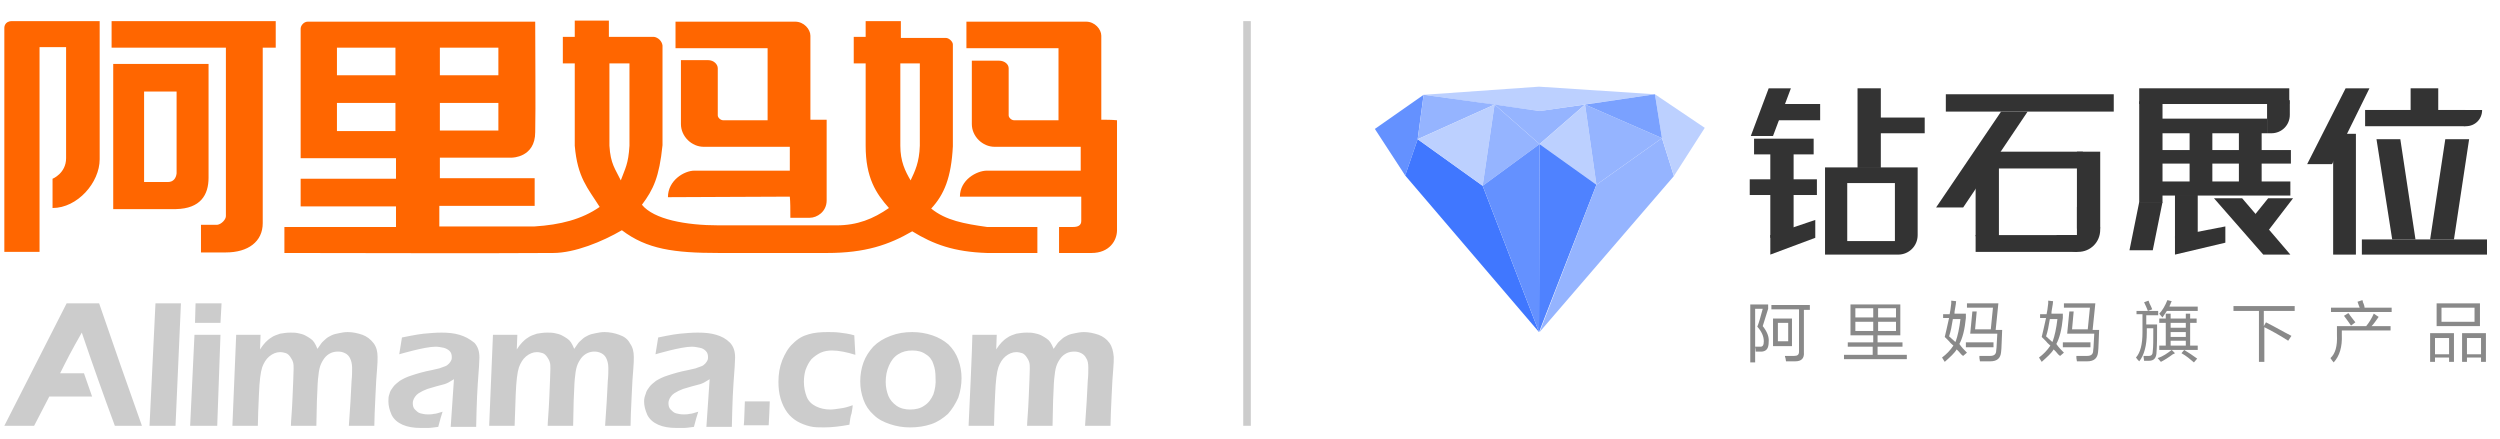
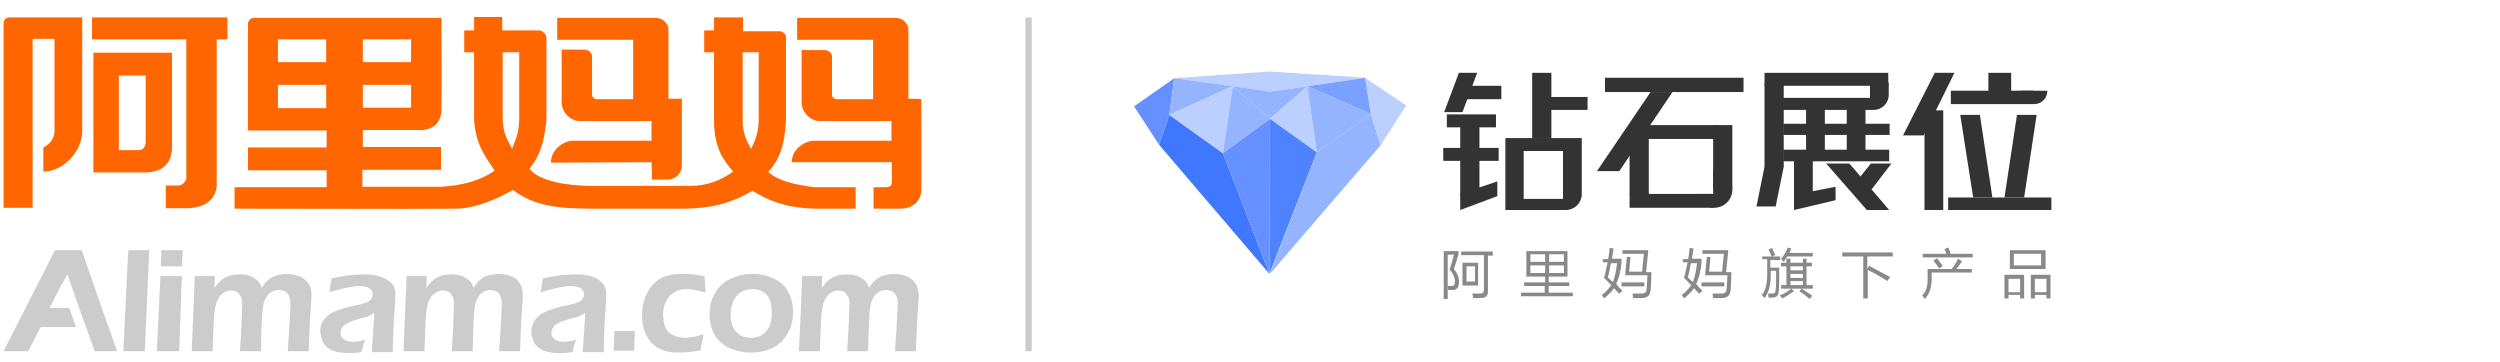
- <svg xmlns="http://www.w3.org/2000/svg" version="1.1" id="图层_1" x="0px" y="0px" viewBox="0 0 461.5 81" style="enable-background:new 0 0 461.5 81;" xml:space="preserve">
+ <svg xmlns="http://www.w3.org/2000/svg" version="1.1" id="图层_1" x="0px" y="0px" viewBox="0 0 559.5 81" style="enable-background:new 0 0 559.5 81;" xml:space="preserve">
  <g>
    <rect x="229.5" y="3.9" style="fill-rule:evenodd;clip-rule:evenodd;fill:#CCCCCC;" width="1.4" height="74.7" />
    <g>
      <g id="形状_2_copy_3_副本_4_46_">
        <g>
          <path style="fill-rule:evenodd;clip-rule:evenodd;fill:#CCCCCC;" d="M12.3,56C8.4,63.7,4.9,70.5,0.8,78.6h5.5      c1-1.9,1.6-3.1,2.8-5.4c2.9,0,5,0,7.9,0c-0.6-1.7-1-2.9-1.5-4.3h-4.4c1.3-2.6,2-4,4-7.5c2,5.9,4.1,11.8,6.1,17.2h5      c-2.8-7.9-5.2-14.7-7.9-22.6H12.3z M27.6,78.6h4.8l1-22.6l-4.7,0L27.6,78.6z M35.1,78.6h5l0.6-16.8h-4.8L35.1,78.6z M36.1,56      L36,59.6c0,0,3.7,0,4.7,0l0.2-3.6C36.7,56,36.6,56,36.1,56z M66.9,61.8c-0.9-0.3-1.8-0.5-2.7-0.5c-0.6,0-1.1,0.1-1.6,0.2      c-0.5,0.1-1,0.2-1.4,0.4c-0.4,0.2-0.8,0.4-1.1,0.7c-0.3,0.3-0.6,0.5-0.8,0.8c-0.2,0.3-0.4,0.6-0.7,1c-0.2-0.5-0.4-0.9-0.6-1.2      c-0.2-0.3-0.4-0.5-0.7-0.7c-0.3-0.2-0.6-0.4-1-0.6c-0.4-0.2-0.8-0.3-1.3-0.4c-0.5-0.1-0.9-0.1-1.4-0.1c-0.7,0-1.3,0.1-1.9,0.2      c-0.6,0.2-1.2,0.4-1.6,0.7c-0.5,0.3-0.8,0.6-1.1,0.9c-0.3,0.3-0.6,0.7-1,1.3l0.1-2.7h-4.5l-0.7,16.8c0,0,3.7,0,4.7,0      c0-1.4,0.1-3.4,0.2-5.8c0.1-2.5,0.3-4.1,0.6-5c0.3-0.8,0.7-1.5,1.3-2c0.6-0.5,1.3-0.8,2-0.8c0.4,0,0.8,0.1,1.1,0.2      c0.3,0.1,0.6,0.4,0.8,0.7c0.2,0.3,0.4,0.6,0.5,1c0.1,0.3,0.1,0.7,0.1,1.2c0,0.9-0.1,2.7-0.2,5.3c-0.1,2.6-0.3,4.4-0.3,5.2      c1,0,3.8,0,4.7,0l0.1-4.6c0.1-1.6,0.1-3,0.2-4c0.1-1,0.2-1.8,0.4-2.4c0.2-0.6,0.5-1.1,0.8-1.5c0.3-0.4,0.7-0.7,1.1-0.9      c0.4-0.2,0.9-0.3,1.4-0.3c0.5,0,0.9,0.1,1.3,0.3c0.4,0.2,0.7,0.5,0.9,0.9c0.2,0.4,0.4,1,0.4,1.8c0,0.7,0,1.5-0.1,2.4l-0.2,3.8      c-0.1,1.6-0.2,3-0.3,4.5c1,0,3.9,0,4.7,0c0-1.3,0.1-3.1,0.2-5.4c0.1-2.3,0.2-4,0.3-5c0.1-1,0.1-1.8,0.1-2.3c0-1-0.2-1.8-0.7-2.5      C68.4,62.6,67.7,62.1,66.9,61.8z M84.8,61.8c-1-0.3-2.1-0.4-3.3-0.4c-1.1,0-2.2,0.1-3.3,0.2c-1.1,0.1-4,0.7-4,0.7l-0.5,3.1      c0,0,4.7-1.4,6.7-1.4c0.5,0,1,0.1,1.5,0.2c0.4,0.1,0.8,0.3,1.1,0.6c0.3,0.3,0.4,0.7,0.4,1.1c0,0.2,0,0.4-0.1,0.6      c-0.1,0.2-0.2,0.4-0.4,0.6c-0.2,0.2-0.4,0.4-0.7,0.5c-0.3,0.1-0.6,0.2-1.1,0.4c-0.5,0.1-0.9,0.2-1.3,0.3c-1.6,0.3-2.9,0.7-3.8,1      c-1,0.3-1.7,0.7-2.2,1c-0.5,0.4-0.9,0.7-1.2,1.1c-0.3,0.4-0.6,0.8-0.7,1.3c-0.2,0.5-0.2,0.9-0.2,1.4c0,0.8,0.2,1.6,0.6,2.5      c0.4,0.8,1.1,1.4,2,1.8c0.9,0.4,2,0.6,3.4,0.6c0.4,0,0.8,0,1.3,0c0.5,0,1.1-0.1,1.9-0.2c0.3-1.2,0.6-2.2,0.8-2.8      c-0.7,0.2-1.2,0.4-1.6,0.4c-0.4,0.1-0.8,0.1-1.1,0.1c-0.6,0-1-0.1-1.4-0.2c-0.4-0.1-0.7-0.4-1-0.7c-0.3-0.3-0.4-0.7-0.4-1.2      c0-0.3,0.1-0.6,0.2-0.8c0.1-0.2,0.3-0.5,0.5-0.7c0.2-0.2,0.5-0.4,0.9-0.6c0.3-0.2,0.7-0.3,1.1-0.5c0.4-0.1,1-0.3,1.7-0.5      c0.7-0.2,1.2-0.3,1.5-0.4c0.3-0.1,0.5-0.2,0.7-0.3c0.2-0.1,0.5-0.3,1-0.6l-0.6,8.8h4.7c0,0,0.1-5.4,0.3-8      c0.2-2.6,0.3-4.2,0.3-4.8c0-1.2-0.3-2-0.9-2.7C86.6,62.5,85.8,62.1,84.8,61.8z M114.3,61.8c-0.8-0.3-1.8-0.5-2.7-0.5      c-0.6,0-1.1,0.1-1.6,0.2c-0.5,0.1-1,0.2-1.4,0.4c-0.4,0.2-0.8,0.4-1.1,0.7c-0.3,0.3-0.6,0.5-0.8,0.8c-0.2,0.3-0.4,0.6-0.7,1      c-0.2-0.5-0.4-0.9-0.6-1.2c-0.2-0.3-0.4-0.5-0.7-0.7c-0.3-0.2-0.6-0.4-1-0.6c-0.4-0.2-0.8-0.3-1.3-0.4c-0.5-0.1-0.9-0.1-1.4-0.1      c-0.7,0-1.3,0.1-1.9,0.2c-0.6,0.2-1.2,0.4-1.6,0.7c-0.5,0.3-0.8,0.6-1.1,0.9c-0.3,0.3-0.6,0.7-1,1.3l0.1-2.7h-4.5l-0.7,16.8h4.7      c0,0,0.1-3.4,0.2-5.8c0.1-2.5,0.3-4.1,0.6-5c0.3-0.8,0.7-1.5,1.3-2c0.6-0.5,1.3-0.8,2-0.8c0.4,0,0.8,0.1,1.1,0.2      c0.3,0.1,0.6,0.4,0.8,0.7c0.2,0.3,0.4,0.6,0.5,1c0.1,0.3,0.1,0.7,0.1,1.2c0,0.9-0.1,2.7-0.2,5.3c-0.1,2.6-0.3,4.4-0.3,5.2      c1,0,3.8,0,4.7,0l0.1-4.6c0.1-1.6,0.1-3,0.2-4c0.1-1,0.2-1.8,0.4-2.4c0.2-0.6,0.5-1.1,0.8-1.5c0.3-0.4,0.7-0.7,1.1-0.9      c0.4-0.2,0.9-0.3,1.3-0.3c0.5,0,0.9,0.1,1.3,0.3c0.4,0.2,0.7,0.5,0.9,0.9c0.2,0.4,0.4,1,0.4,1.8c0,0.7,0,1.5-0.1,2.4l-0.2,3.8      c-0.1,1.6-0.2,3-0.3,4.5c1,0,3.9,0,4.7,0c0-1.3,0.1-3.1,0.2-5.4c0.1-2.3,0.2-4,0.3-5c0.1-1,0.1-1.8,0.1-2.3c0-1-0.2-1.8-0.7-2.5      C115.9,62.6,115.2,62.1,114.3,61.8z M132.2,61.8c-1-0.3-2.1-0.4-3.4-0.4c-1.1,0-2.2,0.1-3.3,0.2c-1.2,0.1-4,0.7-4,0.7l-0.5,3.1      c0,0,4.7-1.4,6.7-1.4c0.5,0,1,0.1,1.5,0.2c0.5,0.1,0.8,0.3,1.1,0.6c0.3,0.3,0.4,0.7,0.4,1.1c0,0.2,0,0.4-0.1,0.6      c-0.1,0.2-0.2,0.4-0.4,0.6c-0.2,0.2-0.4,0.4-0.7,0.5c-0.3,0.1-0.6,0.2-1.1,0.4c-0.5,0.1-0.9,0.2-1.3,0.3c-1.6,0.3-2.9,0.7-3.8,1      c-1,0.3-1.7,0.7-2.2,1c-0.5,0.4-0.9,0.7-1.2,1.1c-0.3,0.4-0.6,0.8-0.7,1.3c-0.2,0.5-0.3,0.9-0.3,1.4c0,0.8,0.2,1.6,0.6,2.5      c0.4,0.8,1.1,1.4,2,1.8c0.9,0.4,2,0.6,3.4,0.6c0.4,0,0.8,0,1.3,0c0.5,0,1.1-0.1,1.9-0.2c0.3-1.2,0.6-2.2,0.8-2.8      c-0.7,0.2-1.2,0.4-1.6,0.4c-0.4,0.1-0.8,0.1-1.1,0.1c-0.6,0-1-0.1-1.4-0.2c-0.4-0.1-0.7-0.4-1-0.7c-0.3-0.3-0.4-0.7-0.4-1.2      c0-0.3,0.1-0.6,0.2-0.8c0.1-0.2,0.3-0.5,0.5-0.7c0.2-0.2,0.5-0.4,0.9-0.6c0.3-0.2,0.7-0.3,1.1-0.5c0.4-0.1,1-0.3,1.7-0.5      c0.7-0.2,1.2-0.3,1.5-0.4c0.3-0.1,0.5-0.2,0.7-0.3c0.2-0.1,0.5-0.3,1-0.6l-0.6,8.8h4.7c0,0,0.1-5.4,0.3-8      c0.2-2.6,0.3-4.2,0.3-4.8c0-1.2-0.3-2-0.9-2.7C134,62.5,133.2,62.1,132.2,61.8z M137.5,74.1c-0.1,2.2-0.1,3.7-0.2,4.4      c1.6,0,4.6,0,4.6,0s0.2-3.6,0.2-4.4C141,74.1,137.5,74.1,137.5,74.1z M149.8,66.3c0.5-0.5,1.1-0.9,1.7-1.2      c0.7-0.3,1.4-0.4,2.1-0.4c1.2,0,2.7,0.3,4.3,0.8l-0.2-3.6c-1-0.3-1.9-0.4-2.7-0.5c-0.8-0.1-1.5-0.1-2.2-0.1      c-1.3,0-2.5,0.1-3.5,0.4c-1.1,0.3-2,0.8-2.9,1.7c-0.9,0.8-1.5,1.9-2,3.1c-0.5,1.3-0.7,2.6-0.7,4c0,1,0.1,2.1,0.4,3.1      c0.3,1,0.7,1.8,1.2,2.5c0.5,0.7,1.2,1.3,1.9,1.7c0.7,0.4,1.5,0.7,2.3,0.9c0.8,0.2,1.7,0.2,2.6,0.2c1.5,0,3.1-0.2,4.7-0.5      c0.1-0.8,0.2-1.6,0.4-2.1c0.1-0.6,0.2-1.1,0.2-1.5c-0.8,0.3-1.5,0.5-2.3,0.6c-0.7,0.1-1.3,0.2-1.8,0.2c-1,0-1.9-0.2-2.7-0.6      c-0.8-0.4-1.4-1-1.7-1.8c-0.3-0.8-0.5-1.7-0.5-2.7c0-0.8,0.1-1.5,0.3-2.2C149,67.5,149.3,66.9,149.8,66.3z M175.1,63.6      c-0.8-0.7-1.8-1.3-3-1.7c-1.2-0.4-2.4-0.6-3.7-0.6c-1.4,0-2.7,0.2-4,0.7c-1.3,0.5-2.3,1.1-3.2,2c-0.8,0.9-1.4,1.8-1.8,2.9      c-0.4,1.1-0.6,2.3-0.6,3.5c0,1.2,0.2,2.3,0.6,3.4c0.4,1.1,1,2,1.9,2.8c0.8,0.8,1.8,1.3,3,1.7c1.2,0.4,2.4,0.6,3.7,0.6      c1.4,0,2.7-0.2,3.9-0.6c1.2-0.4,2.2-1.1,3.1-1.9c0.8-0.9,1.4-1.9,1.9-3c0.4-1.2,0.6-2.4,0.6-3.6c0-1.2-0.2-2.3-0.6-3.4      C176.5,65.3,175.9,64.4,175.1,63.6z M172.3,72.8c-0.4,0.9-0.9,1.6-1.7,2.1c-0.7,0.5-1.6,0.7-2.6,0.7c-0.9,0-1.8-0.2-2.5-0.7      c-0.7-0.5-1.2-1.1-1.5-1.8c-0.3-0.8-0.5-1.6-0.5-2.6c0-1.1,0.2-2.1,0.6-3c0.4-0.9,0.9-1.6,1.7-2.1c0.8-0.5,1.6-0.7,2.6-0.7      c1,0,1.8,0.2,2.5,0.7c0.7,0.4,1.2,1.1,1.4,1.8c0.3,0.8,0.4,1.6,0.4,2.5C172.8,70.9,172.6,71.9,172.3,72.8z M204.8,63.3      c-0.5-0.7-1.2-1.2-2-1.5c-0.9-0.3-1.8-0.5-2.7-0.5c-0.6,0-1.1,0.1-1.6,0.2c-0.5,0.1-1,0.2-1.4,0.4c-0.4,0.2-0.8,0.4-1.1,0.7      c-0.3,0.3-0.6,0.5-0.8,0.8c-0.2,0.3-0.4,0.6-0.7,1c-0.2-0.5-0.4-0.9-0.6-1.2c-0.2-0.3-0.4-0.5-0.7-0.7c-0.3-0.2-0.6-0.4-1-0.6      c-0.4-0.2-0.8-0.3-1.3-0.4c-0.5-0.1-0.9-0.1-1.4-0.1c-0.7,0-1.3,0.1-1.9,0.2c-0.6,0.2-1.2,0.4-1.6,0.7c-0.5,0.3-0.8,0.6-1.1,0.9      c-0.3,0.3-0.6,0.7-1,1.3l0.1-2.7c-0.8,0-3.5,0-4.5,0c0,1.9-0.6,14.9-0.7,16.8c1,0,3.7,0,4.7,0c0-1.4,0.1-3.4,0.2-5.8      c0.1-2.5,0.3-4.1,0.6-5c0.3-0.8,0.7-1.5,1.3-2c0.6-0.5,1.3-0.8,2-0.8c0.4,0,0.8,0.1,1.1,0.2c0.3,0.1,0.6,0.4,0.8,0.7      c0.2,0.3,0.4,0.6,0.5,1c0.1,0.3,0.1,0.7,0.1,1.2c0,0.9-0.1,2.7-0.2,5.3c-0.1,2.6-0.3,4.4-0.3,5.2c1,0,3.8,0,4.7,0l0.1-4.6      c0.1-1.6,0.1-3,0.2-4c0.1-1,0.2-1.8,0.4-2.4c0.2-0.6,0.5-1.1,0.8-1.5c0.3-0.4,0.7-0.7,1.1-0.9c0.4-0.2,0.9-0.3,1.4-0.3      c0.5,0,0.9,0.1,1.3,0.3c0.4,0.2,0.7,0.5,0.9,0.9c0.3,0.4,0.4,1,0.4,1.8c0,0.7,0,1.5-0.1,2.4l-0.2,3.8c-0.1,1.6-0.2,3-0.3,4.5      c1,0,3.9,0,4.7,0c0-1.3,0.1-3.1,0.2-5.4c0.1-2.3,0.2-4,0.3-5c0.1-1,0.1-1.8,0.1-2.3C205.5,64.8,205.3,64,204.8,63.3z" />
        </g>
      </g>
      <g id="形状_2_copy_3_副本_5_44_">
        <g>
          <path style="fill-rule:evenodd;clip-rule:evenodd;fill:#FF6600;" d="M20.6,8.8c7,0,14.1,0,21.1,0c0,10.5,0,21.4,0,31.1      c0,0.6-0.8,1.5-1.6,1.6c-1.1,0-1.6,0-3,0v5.1c1.6,0,3,0,4.6,0c4.1,0,6.8-2,6.8-5.4c0-8.1,0-24.2,0-32.4h2.4V3.9H20.6V8.8z       M145.9,40.2c2.3,0,1.4,0,3.6,0c1.3,0,3.1-1.1,3.1-3.2c0-5.3,0-9.5,0-14.9c-1,0-2.1,0-3,0c0-4.1,0-12.5,0-15.5      c0-1.2-1.2-2.6-2.8-2.6h-22.1v4.9h17c0,4.4,0,8.9,0,13.3c-4.1,0-4.7,0-8.2,0c-0.5,0-1-0.5-1-0.9c0-2.2,0-5.8,0-8.7      c0-0.7-0.7-1.5-1.8-1.5h-5v11.8c0,2.3,2,4.2,4.2,4.2c0,0,8.7,0,15.9,0v4.4h-17.6c-1.9,0-4.9,1.8-4.9,4.9      c6.1,0,15.9-0.1,22.5-0.1C145.9,37.3,145.9,38.6,145.9,40.2z M38.5,32.8c0-5.6,0-13.4,0-21H20.9v26.8c5.1,0,11.6,0,11.6,0      C37,38.5,38.5,36,38.5,32.8z M31,33.6c-1.3,0-2.6,0-4.4,0V16.9c1.9,0,4.1,0,6,0c0,5.1,0,10.7,0,15.1C32.5,32.9,32,33.6,31,33.6z       M0.8,5.1c0,9.6,0,22.2,0,41.4h6.5c0-12.1,0-25.3,0-37.8c1.5,0,3.3,0,4.9,0c0,7.3,0,13.8,0,20.5c0,2.8-2.5,3.8-2.5,3.8v5.4      c4.6,0,8.7-4.7,8.7-9c0-7.8,0-17.7,0-25.5c-5.9,0-10.4,0-16.2,0C0.8,3.9,0.8,5.1,0.8,5.1z M203.3,22.1c0-4.1,0-12.5,0-15.5      c0-1.2-1.2-2.6-2.8-2.6h-22.1v4.9c5.7,0,11.4,0,17,0v13.3c-4.1,0-4.7,0-8.2,0c-0.5,0-1-0.5-1-0.9c0-2.2,0-5.8,0-8.7      c0-0.7-0.7-1.4-1.8-1.4c-1.4,0-3.4,0-5,0v11.7c0,2.3,2,4.2,4.2,4.2c0,0,8.7,0,15.9,0v4.4h-17.3c-1.9,0-5,1.7-5,4.8      c6.1,0,15.8,0,22.4,0v4.5c0,0.8-0.6,1.1-1.5,1.1h-2.6c0,2.2,0,3.4,0,4.8h3.9c1.2,0,0.9,0,2.1,0c3.3,0,4.7-2.3,4.7-4.2      c0-6.1,0-14.2,0-20.3C205.2,22.1,204.2,22.1,203.3,22.1z M171.9,38.5c2.4-2.6,3.7-5.7,4-11.5c0-6.4,0-12.5,0-18.8      c0-0.5-0.7-1.2-1.3-1.2c-2.5,0-5.6,0-8.3,0V3.9h-6.5c0,1,0,2,0,2.9c-0.7,0-1.5,0-2.2,0v4.9h2.2v15.2c0,5.9,1.9,8.8,4.3,11.5      c-2.9,2-5.8,3.2-9.7,3.2c-0.5,0-1.1,0-1.7,0c-6.1,0-13.5,0-20,0c-6.1,0-12-1.1-14.2-3.8c2.1-2.8,3.2-5.1,3.8-11      c0-5.9,0-10.9,0-18.4c-0.1-0.8-0.8-1.5-1.6-1.6c-2.6,0-5.1,0-8.3,0v-3c-2.7,0-3.7,0-6.3,0v3c-0.7,0-1.2,0-2.2,0v4.9      c1,0,1.5,0,2.2,0c0,5,0,10.6,0,15.2c0.5,5.9,2.4,7.8,4.6,11.3c-3.3,2.3-7.3,3.3-12,3.6c-5.6,0-10.6,0-17.6,0c0-1.2,0-2.9,0-3.8      h17.6v-5.1H81.2c0-1.2,0-2.5,0-3.8c5.1,0,11.7,0,13.3,0c0,0,4.3,0,4.3-4.7c0.1-4.9,0-13.8,0-20.4c-13.9,0-28.1,0-42,0      c-0.7,0-1.3,0.7-1.3,1.3c0,1,0,16.6,0,23.9c5.9,0,11.7,0,17.6,0v3.8H55.5c0,1.6,0,3.4,0,5.1h17.6c0,1.3,0,2.5,0,3.8H52.5      c0,1.4,0,3.3,0,4.8c15.5,0,34.6,0.1,49.6,0c4,0,9.1-2.1,12.7-4.2c4.6,3.5,9.6,4.2,17.9,4.2c2.5,0,5.3,0,8.4,0      c4.3,0,8.2,0,11.6,0c7,0,11.4-1.5,15.7-4c3.9,2.4,7.7,3.8,13.8,4v0h9.3v-4.8h-9.3C178,41.3,174.6,40.7,171.9,38.5z M73,24.2      H62.2V19H73V24.2z M73,13.9H62.2V8.8c3.6,0,7.2,0,10.8,0V13.9z M81.2,8.8H92v5.1H81.2V8.8z M81.2,19c3.6,0,7.2,0,10.8,0      c0,2.1,0,3.7,0,5.1H81.2C81.2,22.8,81.2,20.7,81.2,19z M116.2,26.9c-0.2,3.4-0.8,4.2-1.6,6.4c-1-2.1-1.9-3-2.1-6.4      c0-4.4,0-10.5,0-15.2h3.7V26.9z M169.8,26.9c-0.1,3.1-0.9,4.7-1.7,6.4c-1-1.7-1.9-3.5-1.9-6.4c0-4.7,0-10.4,0-15.2h3.6      C169.8,16.6,169.8,22.2,169.8,26.9z" />
        </g>
      </g>
    </g>
    <g>
      <rect x="327.2" y="19.2" style="fill:#333333;" width="8.8" height="3" />
      <polygon style="fill:#333333;" points="326.5,16.3 323.2,25.1 327.3,25.1 330.6,16.3   " />
      <rect x="323.8" y="25.6" style="fill:#333333;" width="11" height="2.9" />
      <rect x="323" y="33.1" style="fill:#333333;" width="12.4" height="2.9" />
      <rect x="326.8" y="28.2" style="fill:#333333;" width="4.3" height="15.7" />
      <polygon style="fill:#333333;" points="335.1,40.6 335.1,43.9 326.8,47 326.8,43.4   " />
      <rect x="342.9" y="16.3" style="fill:#333333;" width="4.3" height="14.7" />
      <rect x="346.9" y="21.7" style="fill:#333333;" width="8.4" height="2.9" />
      <path style="fill:#333333;" d="M354,30.9h-17.1v2.4v0.5v10.7v0.4V47h12.9h0.6c2,0,3.6-1.6,3.6-3.6c0,0,0-9.5,0-9.5h0V30.9z     M349.8,43.3v1.2H341V33.8h8.8V43.3z" />
      <rect x="359.2" y="17.4" style="fill:#333333;" width="31" height="3.2" />
      <polygon style="fill:#333333;" points="369.4,20.6 357.4,38.3 362.4,38.3 374.3,20.6   " />
      <rect x="368.6" y="28" style="fill:#333333;" width="15.9" height="3.1" />
      <rect x="364.7" y="28.7" style="fill:#333333;" width="4.3" height="14.9" />
      <rect x="364.7" y="43.4" style="fill:#333333;" width="18.8" height="3.1" />
      <rect x="383.4" y="28" style="fill:#333333;" width="4.3" height="14.2" />
      <path style="fill:#333333;" d="M383.6,38.2c-0.1,0-0.1,0-0.2,0v5.2h-3.8c0.5,1.8,2.1,3.1,4,3.1c2.3,0,4.1-1.8,4.1-4.1    C387.7,40,385.8,38.2,383.6,38.2z" />
      <rect x="394.9" y="16.3" style="fill:#333333;" width="27.7" height="2.9" />
      <rect x="394.9" y="18.7" style="fill:#333333;" width="4.3" height="18.7" />
      <rect x="399" y="21.9" style="fill:#333333;" width="19.5" height="2.7" />
      <path style="fill:#333333;" d="M422.7,18.5h-1.2c-0.6-0.5-1.4-0.8-2.2-0.8v0.8h-0.8v2.2v0.2v3.7h0.8c1.9,0,3.4-1.5,3.4-3.4    c0-0.1,0-0.2,0-0.3h0V18.5z" />
      <rect x="399.1" y="27.7" style="fill:#333333;" width="23.8" height="2.5" />
      <rect x="399.1" y="33.5" style="fill:#333333;" width="23.7" height="2.6" />
      <rect x="404.2" y="24.4" style="fill:#333333;" width="4.2" height="10.3" />
      <rect x="413.3" y="24" style="fill:#333333;" width="4.2" height="10.3" />
      <rect x="401.5" y="36" style="fill:#333333;" width="4.2" height="8" />
      <polygon style="fill:#333333;" points="410.8,41.8 401.5,43.6 401.5,47 410.8,44.8   " />
      <polygon style="fill:#333333;" points="408.7,36.6 413.9,36.6 422.8,47 417.8,47   " />
      <polygon style="fill:#333333;" points="418.7,36.6 423.3,36.6 418.7,42.6 416.2,39.7   " />
      <polyline style="fill:#333333;" points="394.9,37.3 393.1,46.2 397.4,46.2 399.2,37.3   " />
      <rect x="445" y="16.3" style="fill:#333333;" width="5.1" height="4.4" />
      <rect x="436.6" y="20.3" style="fill:#333333;" width="18.5" height="3" />
      <rect x="436" y="44.2" style="fill:#333333;" width="23.1" height="2.8" />
      <polygon style="fill:#333333;" points="438.7,25.7 443.1,25.7 445.9,44.2 441.6,44.2   " />
      <polygon style="fill:#333333;" points="451.4,25.7 455.8,25.7 453,44.2 448.6,44.2   " />
      <rect x="430.7" y="24.7" style="fill:#333333;" width="4.2" height="22.3" />
      <polygon style="fill:#333333;" points="433,16.3 425.9,30.3 430.5,30.3 437.4,16.3   " />
      <path style="fill:#333333;" d="M452.2,20.3c0,1.7,1.4,3,3,3c1.7,0,3-1.3,3-3H452.2z" />
      <g>
        <path style="fill:#898989;" d="M326.5,63.1c0,1.2-0.4,1.7-1.2,1.8c-0.3,0-0.7,0-1.2,0c0,0,0-0.1,0-0.1c0-0.4-0.1-0.6-0.1-0.8     c0.1,0,0.2,0,0.4,0c0.3,0,0.5,0,0.6,0c0.4,0,0.6-0.3,0.6-1c0-0.9-0.4-1.8-1.2-2.7c0.3-0.7,0.6-1.8,1-3.3H324v9.9h-0.9V56.2h3.3     V57c-0.5,1.7-0.9,2.8-1,3.2C326.2,61.2,326.6,62.2,326.5,63.1z M327,56.3h7.1v0.9h-1.1V65c0.1,1.2-0.5,1.7-1.6,1.7     c-0.3,0-0.9,0-1.7,0c0-0.2-0.1-0.4-0.1-0.6c-0.1-0.2-0.1-0.3-0.1-0.4c0.4,0,1,0,1.7,0c0.6,0,0.9-0.2,0.9-0.8v-7.8H327V56.3z      M327.3,58.8h3.5v5.1h-3.5V58.8z M328.2,59.6V63h1.9v-3.4H328.2z" />
        <path style="fill:#898989;" d="M341.2,63.2h4.6v-1.3h-4.2v-5.7h9.2v5.7h-4.2v1.3h4.6V64h-4.6v1.5h5.4v0.8h-11.6v-0.8h5.3V64h-4.6     V63.2z M342.5,56.9v1.7h3.3v-1.7H342.5z M342.5,59.4v1.7h3.3v-1.7H342.5z M350,56.9h-3.3v1.7h3.3V56.9z M346.7,59.4v1.7h3.3v-1.7     H346.7z" />
        <path style="fill:#898989;" d="M363.1,65.1l-0.7,0.6c-0.2-0.1-0.5-0.4-0.8-0.8c-0.2-0.2-0.3-0.3-0.4-0.4     c-0.4,0.7-1.2,1.4-2.2,2.3c-0.2-0.3-0.3-0.5-0.5-0.8c0.8-0.6,1.5-1.3,2.1-2.2c-0.2-0.2-0.5-0.4-0.8-0.8c-0.4-0.4-0.6-0.6-0.8-0.8     c0.2-0.7,0.4-1.8,0.8-3.5h-1.1V58h1.2c0.1-0.4,0.2-1.1,0.3-2c0-0.2,0-0.4,0-0.5l0.9,0.1c0,0.3-0.1,0.8-0.2,1.4     c-0.1,0.4-0.1,0.7-0.1,0.9h2.1v0.8c-0.2,2.1-0.6,3.7-1.2,4.8C362.1,64.1,362.6,64.6,363.1,65.1z M361.9,58.9h-1.4     c-0.2,1.3-0.4,2.3-0.7,3.2c0.2,0.1,0.4,0.4,0.8,0.7c0.2,0.2,0.3,0.3,0.4,0.3C361.4,62,361.7,60.6,361.9,58.9z M362.9,63.2h5.1     v0.9h-5.1V63.2z M364.9,57.5l-0.3,3.3h2.9l0.4-4h-4.8V56h5.8l-0.5,4.9h1.2c-0.1,2-0.1,3.4-0.2,4.1c-0.1,1.1-0.7,1.7-2,1.7     c-0.8,0-1.4,0-1.9,0c0-0.2-0.1-0.4-0.1-0.7c0-0.2,0-0.3,0-0.3c0.2,0,0.9,0,2,0c0.7,0,1.1-0.3,1.1-1c0.1-0.6,0.1-1.7,0.2-3.1h-5     l0.4-4.1H364.9z" />
        <path style="fill:#898989;" d="M381,65.1l-0.7,0.6c-0.2-0.1-0.5-0.4-0.8-0.8c-0.2-0.2-0.3-0.3-0.4-0.4c-0.4,0.7-1.2,1.4-2.2,2.3     c-0.2-0.3-0.3-0.5-0.5-0.8c0.8-0.6,1.5-1.3,2.1-2.2c-0.2-0.2-0.5-0.4-0.8-0.8c-0.4-0.4-0.6-0.6-0.8-0.8c0.2-0.7,0.4-1.8,0.8-3.5     h-1.1V58h1.2c0.1-0.4,0.2-1.1,0.3-2c0-0.2,0-0.4,0-0.5l0.9,0.1c0,0.3-0.1,0.8-0.2,1.4c-0.1,0.4-0.1,0.7-0.1,0.9h2.1v0.8     c-0.2,2.1-0.6,3.7-1.2,4.8C380,64.1,380.5,64.6,381,65.1z M379.8,58.9h-1.4c-0.2,1.3-0.4,2.3-0.7,3.2c0.2,0.1,0.4,0.4,0.8,0.7     c0.2,0.2,0.3,0.3,0.4,0.3C379.3,62,379.6,60.6,379.8,58.9z M380.8,63.2h5.1v0.9h-5.1V63.2z M382.8,57.5l-0.3,3.3h2.9l0.4-4H381     V56h5.8l-0.5,4.9h1.2c-0.1,2-0.1,3.4-0.2,4.1c-0.1,1.1-0.7,1.7-2,1.7c-0.8,0-1.4,0-1.9,0c0-0.2-0.1-0.4-0.1-0.7     c0-0.2,0-0.3,0-0.3c0.2,0,0.9,0,2,0c0.7,0,1.1-0.3,1.1-1c0.1-0.6,0.1-1.7,0.2-3.1h-5l0.4-4.1H382.8z" />
        <path style="fill:#898989;" d="M394.3,57.4h4.1v0.8h-2.2c0,0.5,0,1.1,0,1.7h2c0,2.1,0,3.8-0.1,5c0,1.2-0.5,1.7-1.4,1.7     c-0.5,0-0.8,0-0.9,0c0-0.2-0.1-0.5-0.1-0.9c0.4,0,0.8,0,1,0c0.5,0,0.7-0.3,0.7-0.9c0.1-0.7,0.1-2.1,0.1-4.2h-1.2     c0,0.3,0,0.6,0,0.8c0,2.4-0.5,4.2-1.4,5.3c-0.2-0.2-0.4-0.4-0.6-0.7c0.8-0.9,1.2-2.4,1.2-4.6c0-0.3,0-0.9,0-1.7     c0-0.7,0-1.3,0-1.7h-1.1V57.4z M395.8,55.8l0.8-0.3c0.1,0.1,0.1,0.3,0.2,0.5c0.2,0.4,0.4,0.8,0.5,1.1l-0.8,0.3     C396.3,56.9,396.1,56.4,395.8,55.8z M400.9,64.6l0.6,0.6c-0.1,0.1-0.2,0.1-0.4,0.2c-0.8,0.6-1.6,1.1-2.2,1.4     c-0.2-0.2-0.4-0.5-0.6-0.7C399.3,65.8,400.1,65.2,400.9,64.6z M398.6,57.9c0.6-0.6,1.1-1.5,1.5-2.5l0.8,0.2     c-0.1,0.2-0.2,0.4-0.3,0.7c-0.1,0.1-0.1,0.2-0.1,0.3h5.2v0.8H400c-0.3,0.4-0.5,0.8-0.8,1.2c0,0-0.1-0.1-0.1-0.1     C398.8,58.2,398.7,58,398.6,57.9z M399.9,57.9h0.8v0.9h2.8v-0.9h0.8v0.9h1.2v0.8h-1.2v4.2h1.4v0.8h-7.1v-0.8h1.2v-4.2h-1.2v-0.8     h1.2V57.9z M400.7,59.6v0.9h2.8v-0.9H400.7z M400.7,61.3v0.9h2.8v-0.9H400.7z M400.7,62.9v0.9h2.8v-0.9H400.7z M402.7,65.2     l0.5-0.6c0.8,0.5,1.6,1,2.4,1.6l-0.6,0.7C404.3,66.3,403.6,65.7,402.7,65.2z" />
        <path style="fill:#898989;" d="M418.3,59.5c1.8,0.9,3.3,1.8,4.7,2.5l-0.6,0.9c-1.7-1.1-3.2-1.9-4.4-2.5v6.4h-1v-9.4h-4.7v-0.9     h11.3v0.9h-5.7v2.8L418.3,59.5z" />
        <path style="fill:#898989;" d="M431.3,60.2h5.5c0.5-0.6,1-1.4,1.4-2.3l0.9,0.6c-0.5,0.7-0.9,1.3-1.3,1.7h3.5V61h-9v0.8     c0.1,2.2-0.4,3.9-1.5,5.1c-0.2-0.2-0.4-0.5-0.6-0.8c0.9-0.8,1.3-2.2,1.2-4.3V60.2z M435.2,55.7l0.9-0.3c0,0.1,0.1,0.2,0.1,0.4     c0.2,0.4,0.3,0.8,0.3,1h5v0.8h-11.2v-0.8h5.3C435.5,56.5,435.3,56.1,435.2,55.7z M432.7,58.3l0.8-0.5c0.1,0.1,0.2,0.2,0.3,0.4     c0.5,0.6,0.8,1.1,1,1.3l-0.8,0.6C433.5,59.4,433.1,58.8,432.7,58.3z" />
        <path style="fill:#898989;" d="M448.6,61.5h4.4v5.3h-0.9v-0.8h-2.6v0.8h-0.9V61.5z M449.5,62.4v3h2.6v-3H449.5z M449.8,56h8v4.2     h-8V56z M450.7,56.8v2.6h6.1v-2.6H450.7z M454.5,61.5h4.4v5.3H458v-0.8h-2.6v0.8h-0.9V61.5z M455.4,62.4v3h2.6v-3H455.4z" />
      </g>
      <g>
        <g>
          <polygon style="fill:#BCD0FF;" points="262.8,17.5 284.2,20.5 305.5,17.4 284.1,16     " />
          <polygon style="fill:#6491FF;" points="262.8,17.5 253.8,23.8 259.4,32.4 261.7,25.7     " />
          <polygon style="fill:#4077FF;" points="261.7,25.7 273.7,34.3 284.1,61.3 259.4,32.4     " />
          <polygon style="fill:#95B4FF;" points="275.9,19.3 261.7,25.7 262.8,17.5     " />
          <polygon style="fill:#BCD0FF;" points="273.7,34.3 275.9,19.3 261.7,25.7     " />
          <polygon style="fill:#95B4FF;" points="275.9,19.3 284.2,26.6 273.7,34.3     " />
          <polygon style="fill:#95B4FF;" points="275.9,19.3 284.2,20.5 292.6,19.3 284.2,26.6     " />
          <polygon style="fill:#6491FF;" points="284.2,26.6 273.7,34.3 284.1,61.3     " />
          <polygon style="fill:#BCD0FF;" points="292.6,19.3 284.2,26.6 294.7,34.1     " />
          <polygon style="fill:#4F82FF;" points="284.2,26.6 294.7,34.1 284.1,61.3     " />
          <polygon style="fill:#95B4FF;" points="292.6,19.3 306.8,25.5 294.7,34.1     " />
          <polygon style="fill:#95B4FF;" points="306.8,25.5 309,32.5 284.2,61.3 294.7,34.1     " />
          <polygon style="fill:#BCD0FF;" points="305.5,17.4 306.8,25.5 309,32.5 314.7,23.6     " />
        </g>
        <polygon style="fill:#7AA1FF;" points="305.5,17.4 306.8,25.5 292.6,19.3    " />
      </g>
    </g>
  </g>
</svg>
